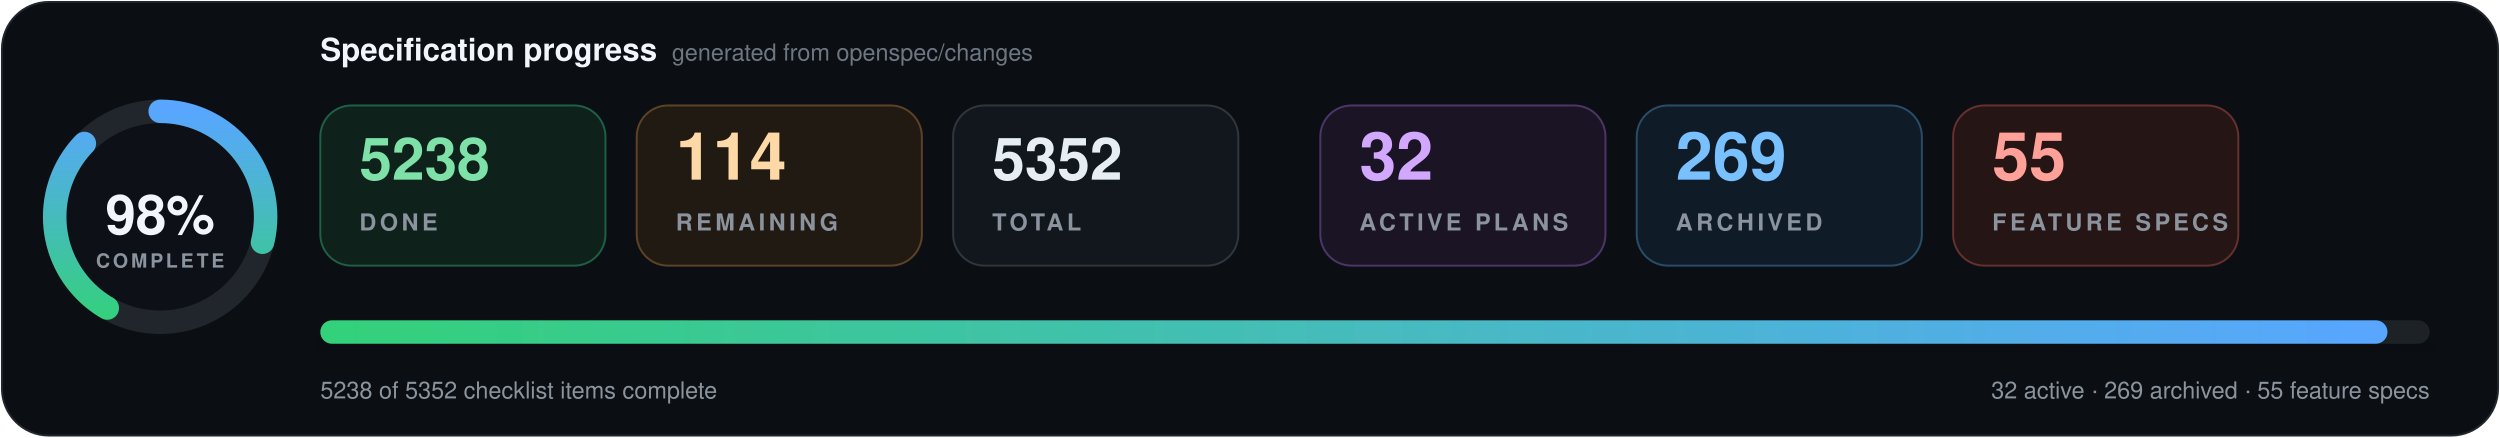
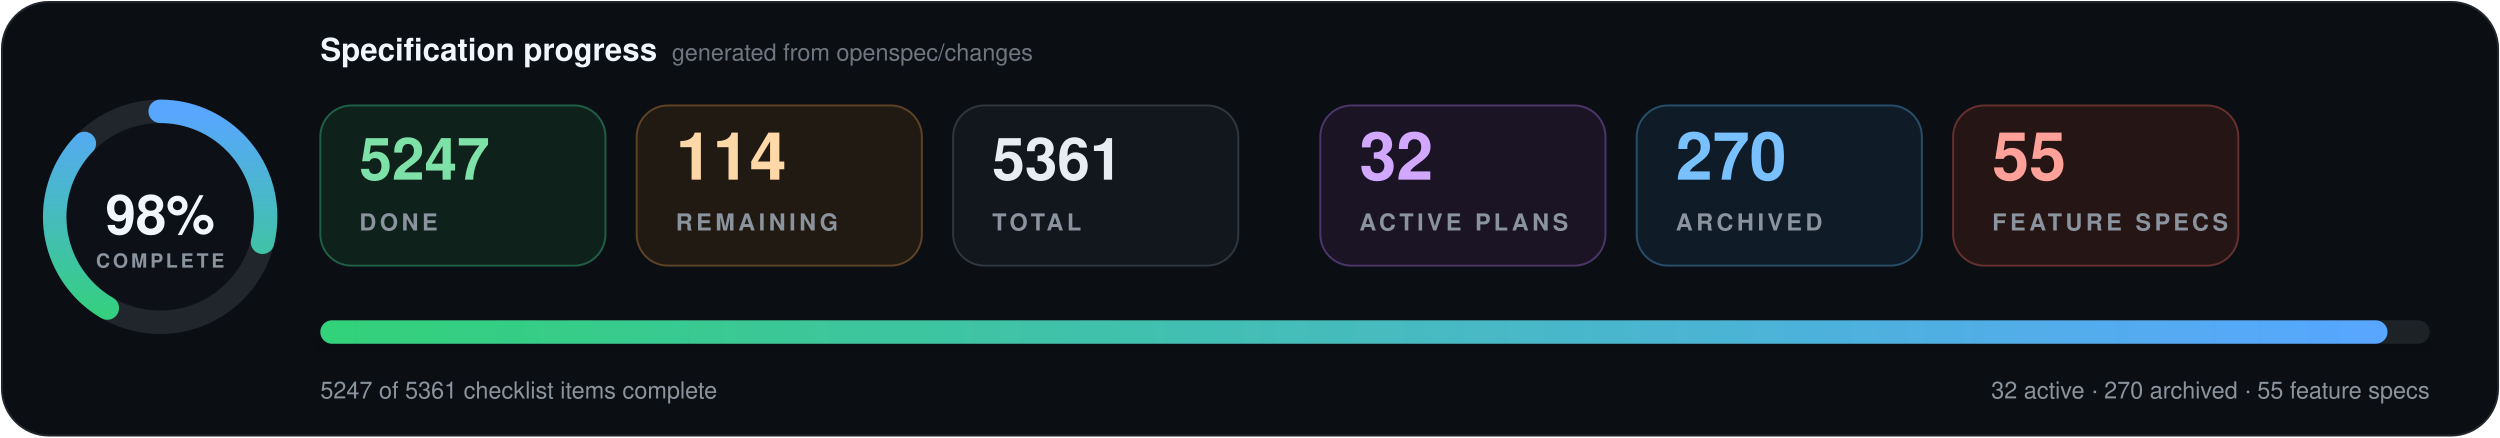
- <svg xmlns="http://www.w3.org/2000/svg" data-cache-version="1794064874" width="1280" height="224" viewBox="0 0 1280 224" role="img" aria-labelledby="title description" font-family="system-ui, -apple-system, BlinkMacSystemFont, 'Segoe UI', Helvetica, Arial, sans-serif" font-variant-numeric="tabular-nums">
+ <svg xmlns="http://www.w3.org/2000/svg" data-cache-version="1794159918" width="1280" height="224" viewBox="0 0 1280 224" role="img" aria-labelledby="title description" font-family="system-ui, -apple-system, BlinkMacSystemFont, 'Segoe UI', Helvetica, Arial, sans-serif" font-variant-numeric="tabular-nums">
  <defs>
    <linearGradient id="progress" x1="0" x2="1">
      <stop offset="0" stop-color="#33d17a" />
      <stop offset="1" stop-color="#58a6ff" />
    </linearGradient>
    <filter id="shadow" x="-10%" y="-20%" width="120%" height="150%">
      <feDropShadow dx="0" dy="7" stdDeviation="9" flood-color="#000" flood-opacity=".28" />
    </filter>
  </defs>
  <rect x="1" y="1" width="1278" height="222" rx="24" fill="#0b0f14" stroke="#21262d" />
  <g transform="translate(82 111)">
    <circle r="54" fill="#0d1117" stroke="#21262d" stroke-width="12" />
    <circle r="54" fill="none" stroke="url(#progress)" stroke-width="12" stroke-linecap="round" pathLength="100" stroke-dasharray="98 100" transform="rotate(-90)" />
    <text y="-1" text-anchor="middle" dominant-baseline="middle" fill="#f0f6fc" font-size="28" font-weight="800">98%</text>
    <text y="26" text-anchor="middle" fill="#8b949e" font-size="10" font-weight="700" letter-spacing="1.5">COMPLETE</text>
  </g>
  <text x="164" y="31" fill="#f0f6fc" font-size="16" font-weight="750">Specification progress</text>
  <text x="344" y="31" fill="#6e7681" font-size="12">generated from openspec/changes</text>
  <g transform="translate(164 54)">
    <rect width="146" height="82" rx="16" fill="#0f211b" stroke="#1f5f46" />
-     <text x="20" y="38" fill="#7ee2a8" font-size="30" font-weight="750">5238</text>
+     <text x="20" y="38" fill="#7ee2a8" font-size="30" font-weight="750">5247</text>
    <text x="20" y="64" fill="#8b949e" font-size="12" font-weight="700" letter-spacing="1.8">DONE</text>
  </g>
  <g transform="translate(326 54)">
    <rect width="146" height="82" rx="16" fill="#211a13" stroke="#5d4225" />
    <text x="20" y="38" fill="#ffd8a8" font-size="34" font-weight="750">114</text>
    <text x="20" y="64" fill="#8b949e" font-size="12" font-weight="700" letter-spacing="1.8">REMAINING</text>
  </g>
  <g transform="translate(488 54)">
    <rect width="146" height="82" rx="16" fill="#12171d" stroke="#30363d" />
-     <text x="20" y="38" fill="#e6edf3" font-size="30" font-weight="750">5352</text>
+     <text x="20" y="38" fill="#e6edf3" font-size="30" font-weight="750">5361</text>
    <text x="20" y="64" fill="#8b949e" font-size="12" font-weight="700" letter-spacing="1.8">TOTAL</text>
  </g>
  <g transform="translate(676 54)">
    <rect width="146" height="82" rx="16" fill="#1a1424" stroke="#4c3569" />
    <text x="20" y="38" fill="#d2a8ff" font-size="34" font-weight="750">32</text>
    <text x="20" y="64" fill="#8b949e" font-size="12" font-weight="700" letter-spacing="1.8">ACTIVE PLANS</text>
  </g>
  <g transform="translate(838 54)">
    <rect width="146" height="82" rx="16" fill="#0f1c27" stroke="#274d69" />
-     <text x="20" y="38" fill="#79c0ff" font-size="34" font-weight="750">269</text>
+     <text x="20" y="38" fill="#79c0ff" font-size="34" font-weight="750">270</text>
    <text x="20" y="64" fill="#8b949e" font-size="12" font-weight="700" letter-spacing="1.8">ARCHIVED</text>
  </g>
  <g transform="translate(1000 54)">
    <rect width="146" height="82" rx="16" fill="#251514" stroke="#65302d" />
    <text x="20" y="38" fill="#ffa198" font-size="34" font-weight="750">55</text>
    <text x="20" y="64" fill="#8b949e" font-size="12" font-weight="700" letter-spacing="1.8">FEATURE SPECS</text>
  </g>
  <g filter="url(#shadow)">
    <rect x="164" y="164" width="1080" height="12" rx="6" fill="#1b2128" />
    <rect x="164" y="164" width="1058.4" height="12" rx="6" fill="url(#progress)" />
  </g>
-   <text x="164" y="204" fill="#8b949e" font-size="12">5238 of 5352 checklist items complete</text>
-   <text x="1244" y="204" text-anchor="end" fill="#8b949e" font-size="12">32 active · 269 archived · 55 feature specs</text>
+   <text x="164" y="204" fill="#8b949e" font-size="12">5247 of 5361 checklist items complete</text>
+   <text x="1244" y="204" text-anchor="end" fill="#8b949e" font-size="12">32 active · 270 archived · 55 feature specs</text>
</svg>
